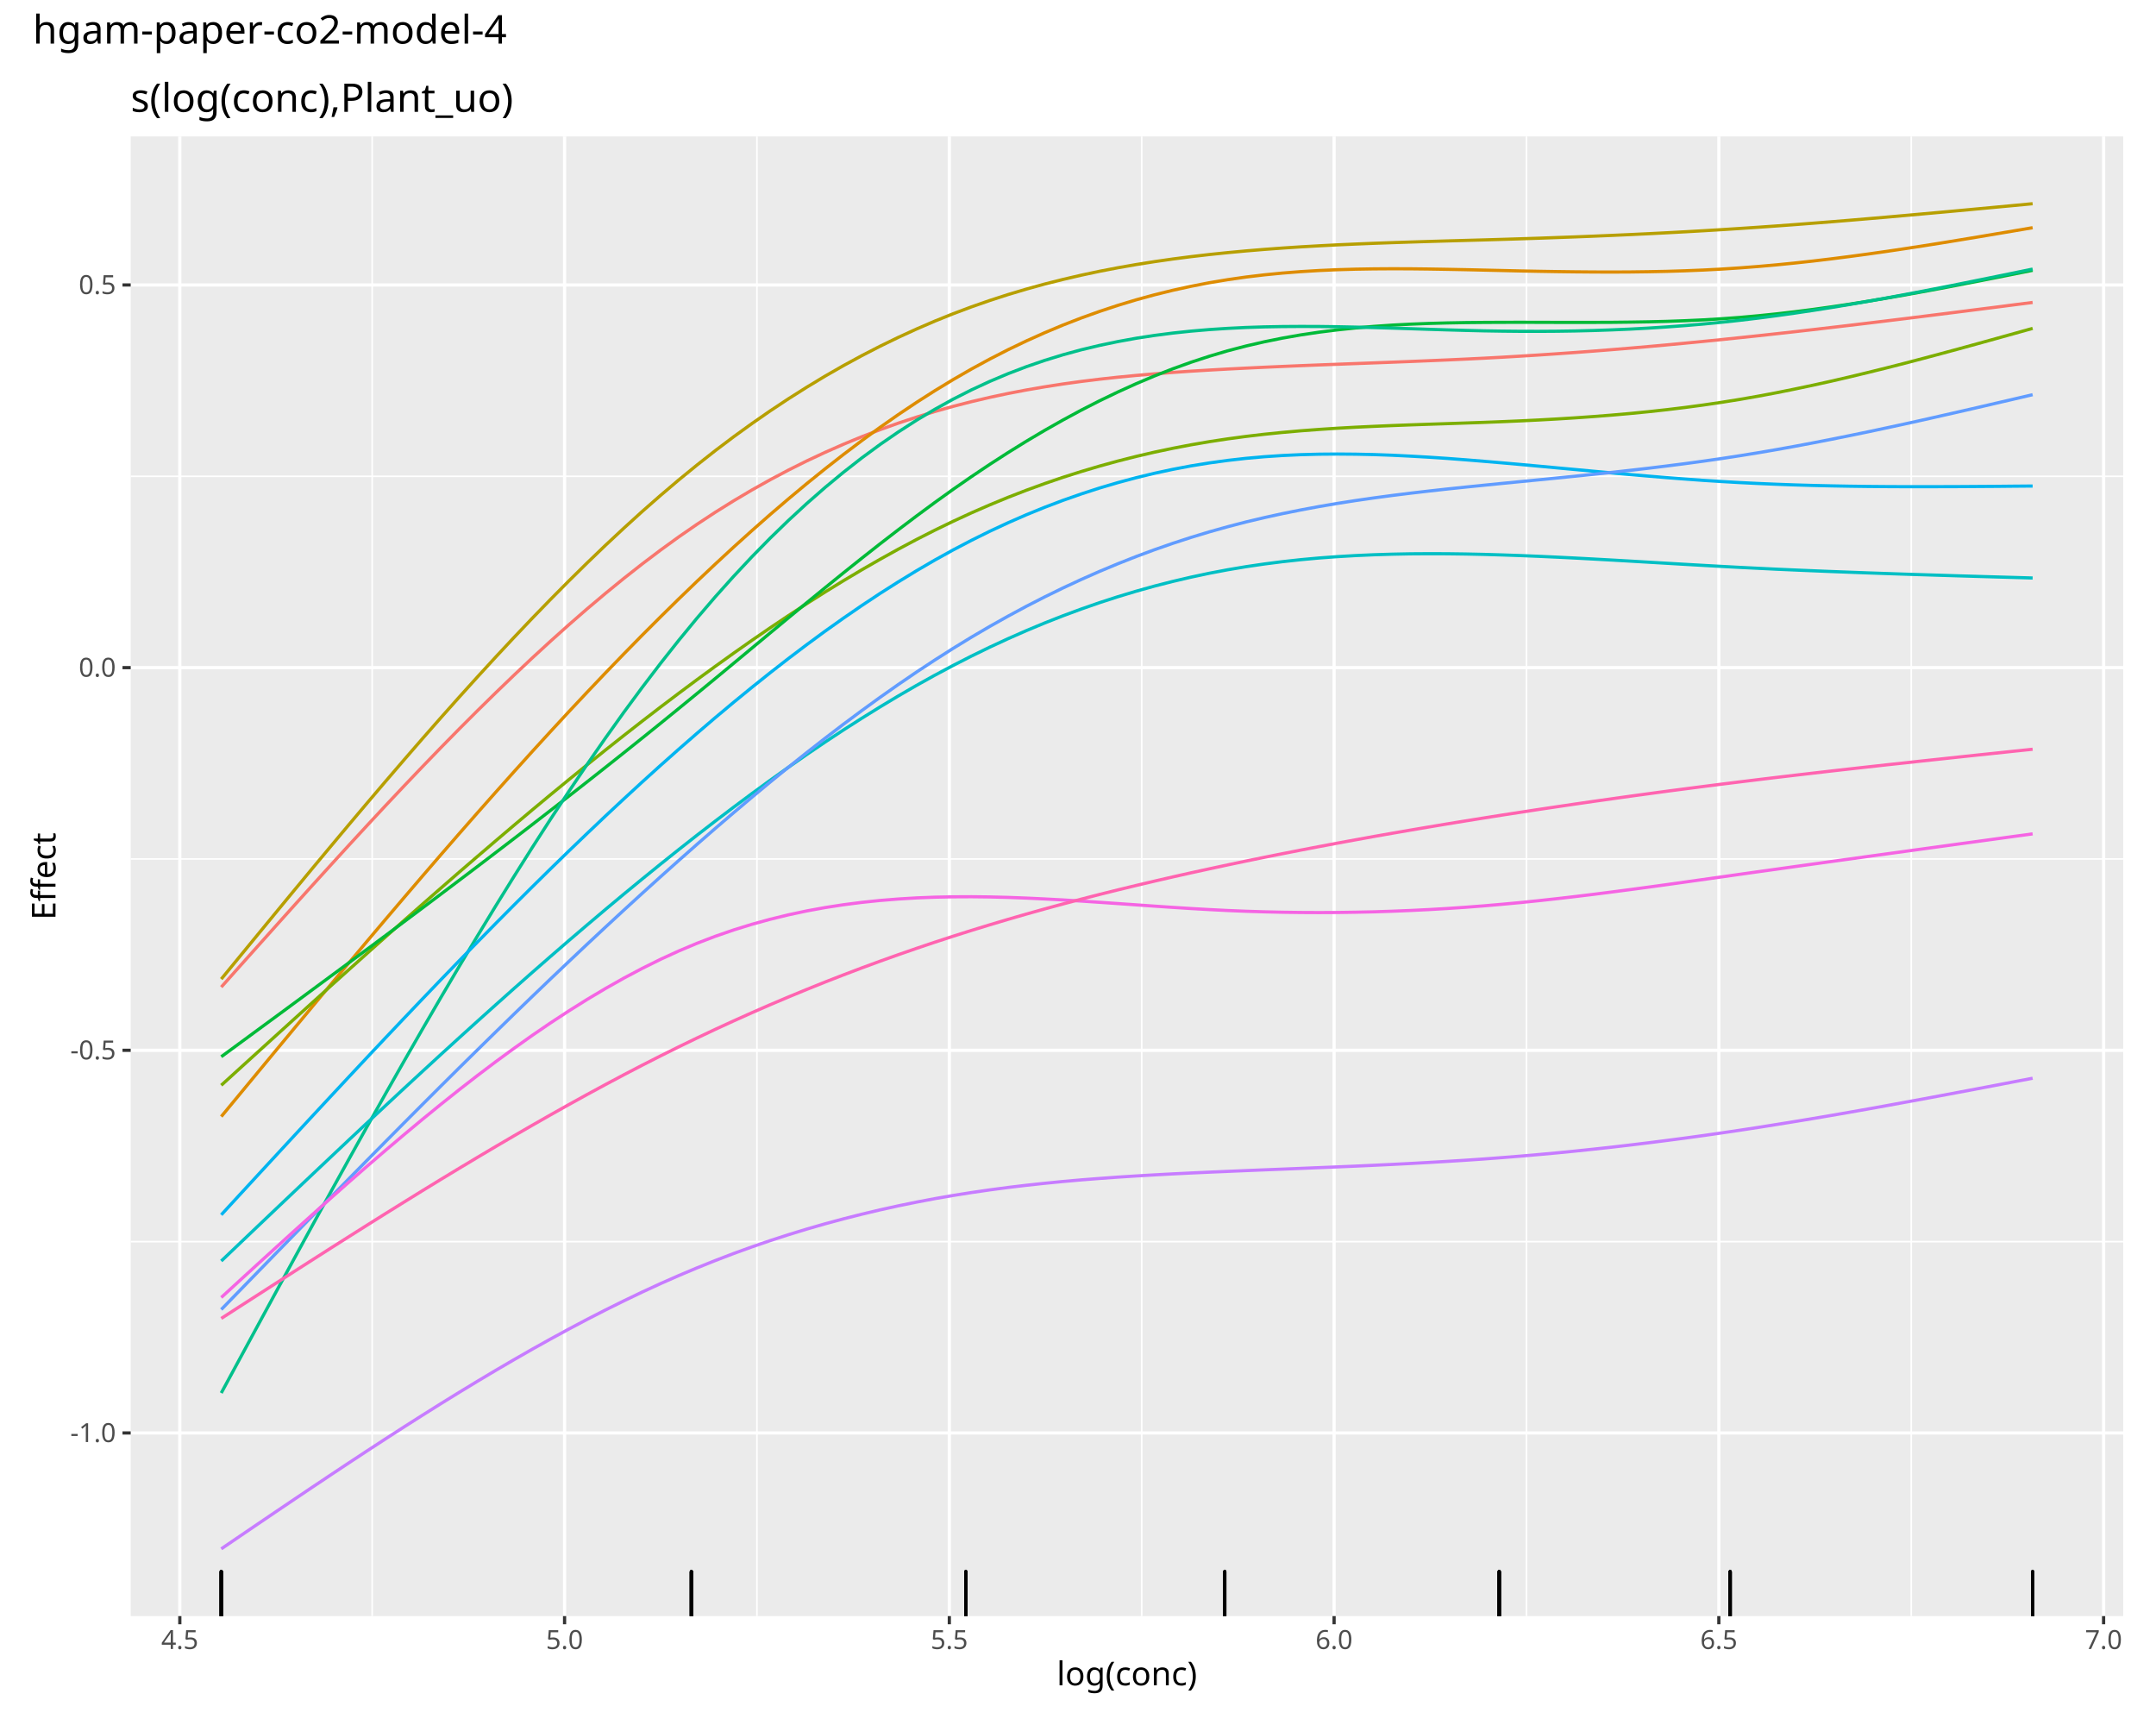
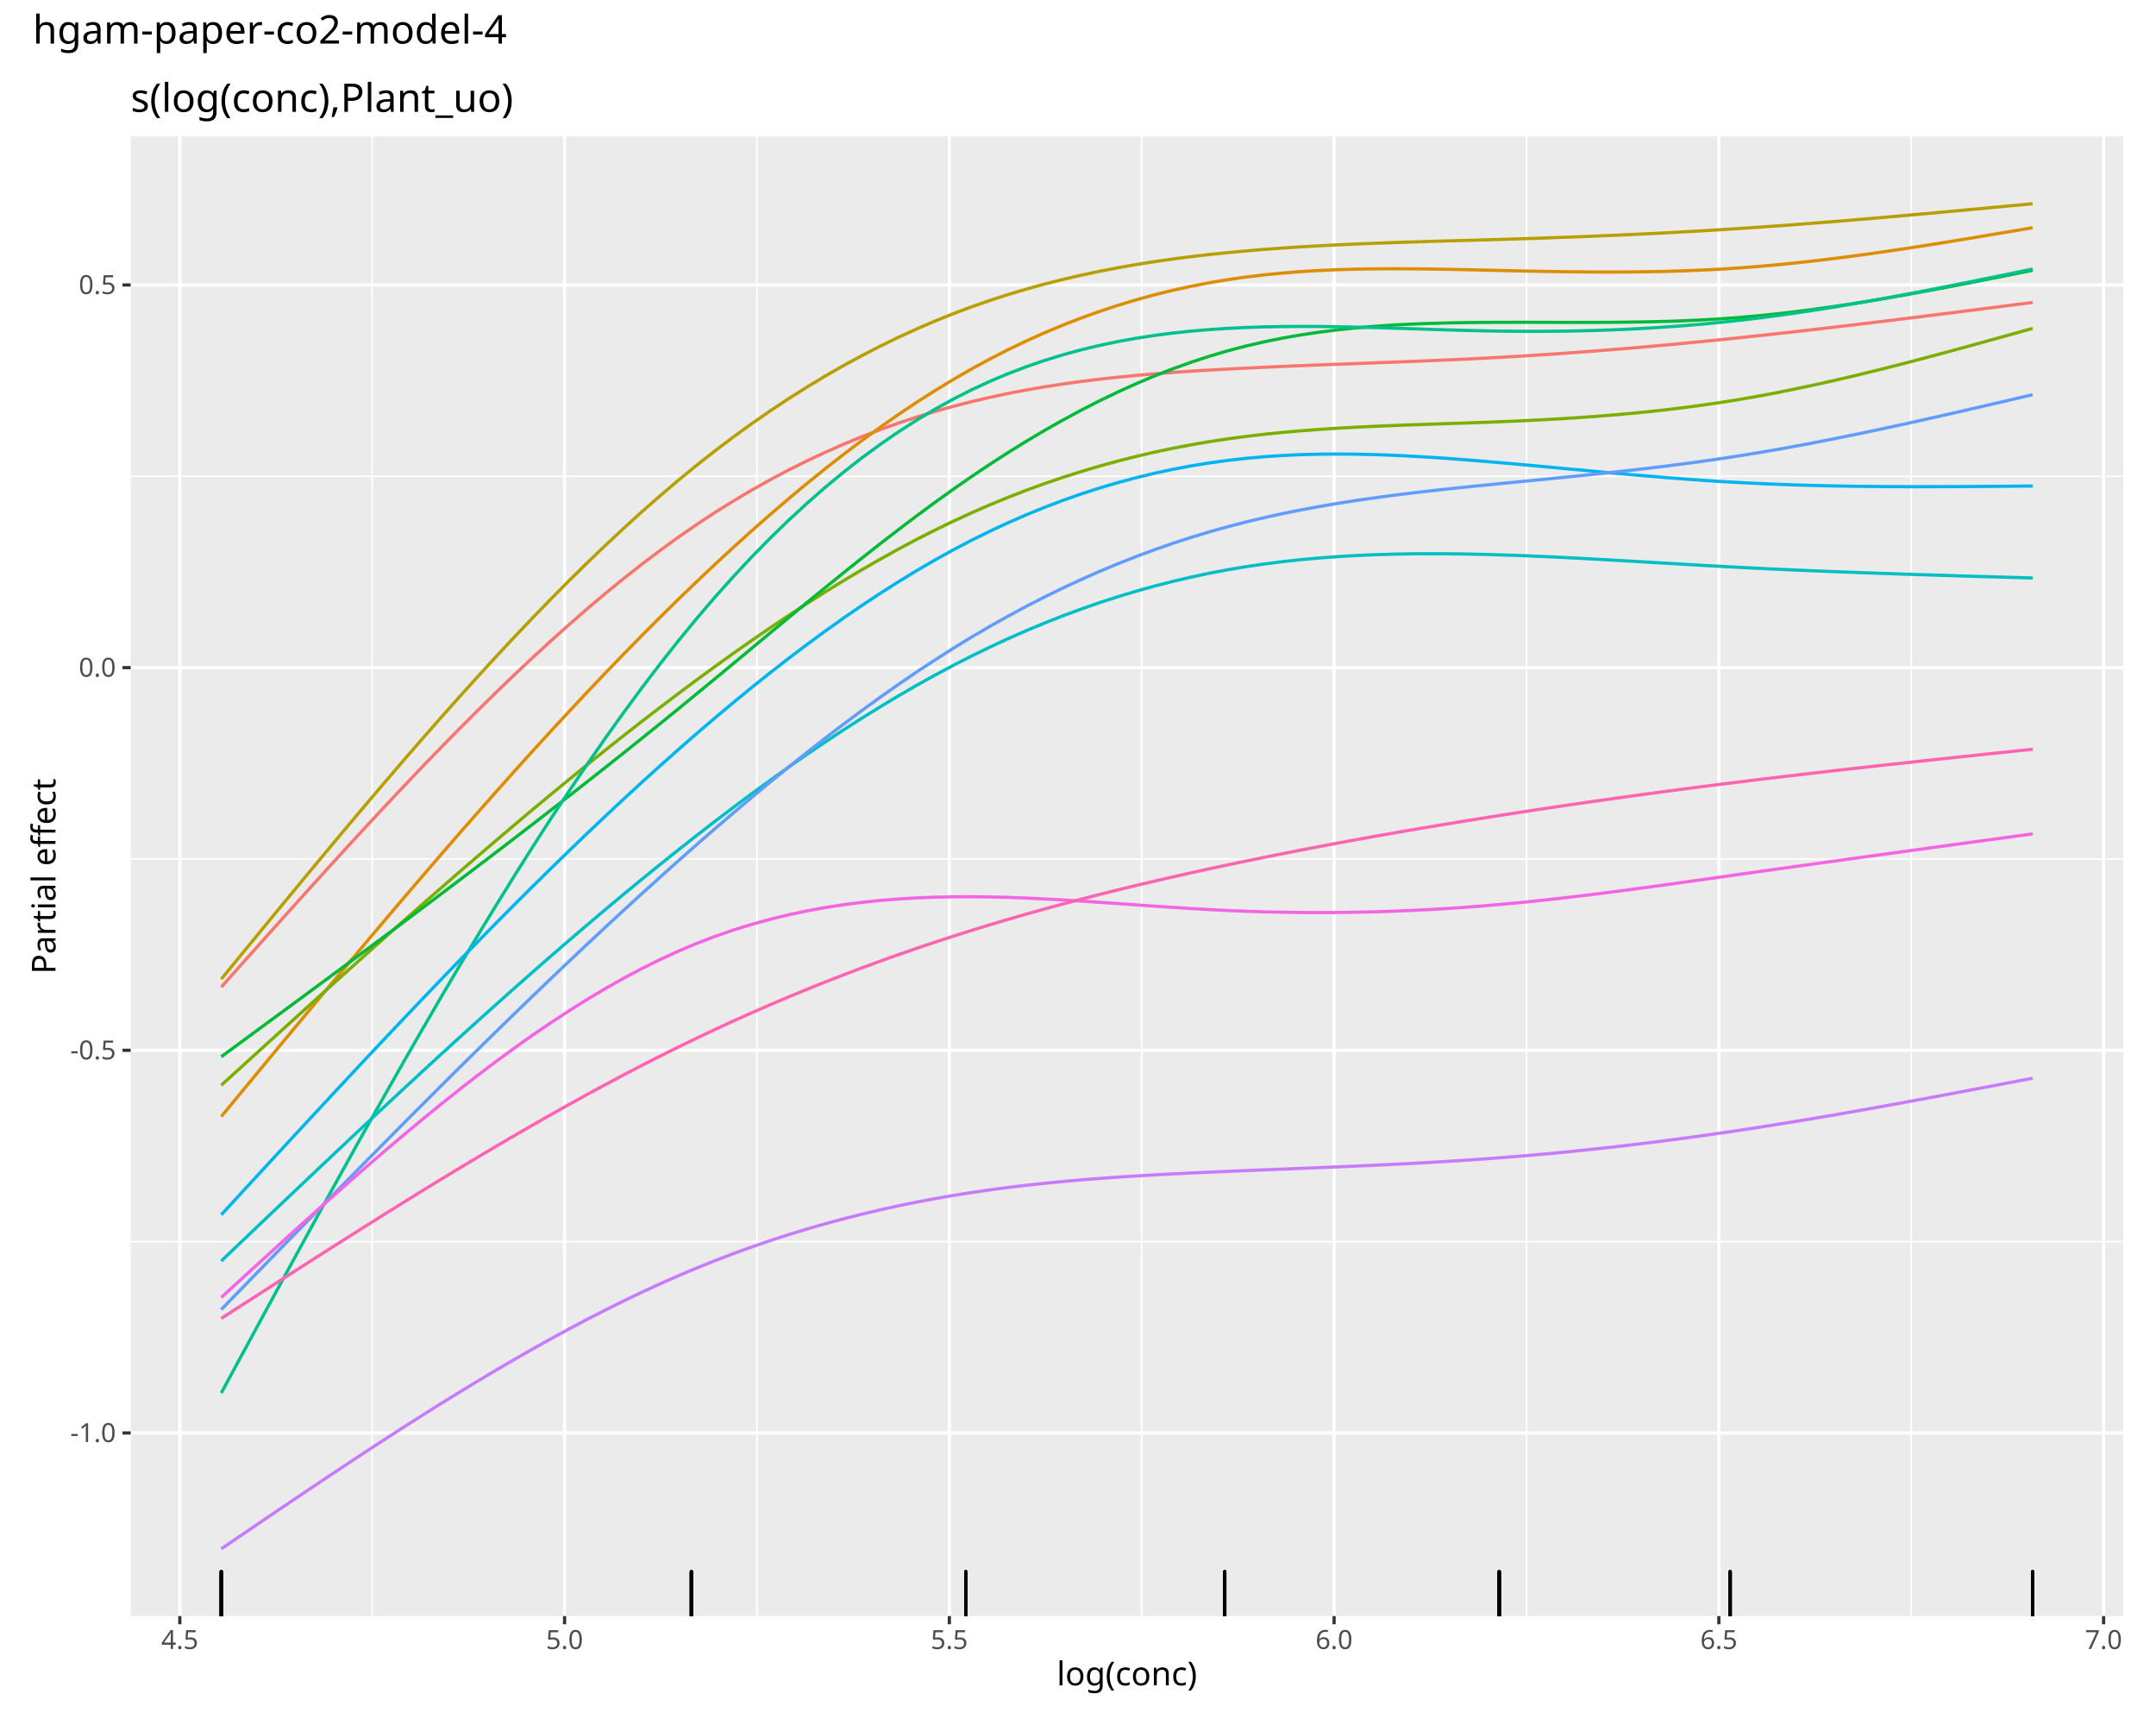
<svg xmlns="http://www.w3.org/2000/svg" class="svglite" data-engine-version="2.0" width="720.00pt" height="576.00pt" viewBox="0 0 720.00 576.00">
  <defs>
    <style type="text/css">
    .svglite line, .svglite polyline, .svglite polygon, .svglite path, .svglite rect, .svglite circle {
      fill: none;
      stroke: #000000;
      stroke-linecap: round;
      stroke-linejoin: round;
      stroke-miterlimit: 10.00;
    }
  </style>
  </defs>
  <rect width="100%" height="100%" style="stroke: none; fill: #FFFFFF;" />
  <defs>
    <clipPath id="cpMC4wMHw3MjAuMDB8MC4wMHw1NzYuMDA=">
      <rect x="0.00" y="0.00" width="720.00" height="576.00" />
    </clipPath>
  </defs>
  <g clip-path="url(#cpMC4wMHw3MjAuMDB8MC4wMHw1NzYuMDA=)">
    <rect x="0.00" y="0.00" width="720.00" height="576.00" style="stroke-width: 1.07; stroke: #FFFFFF; fill: #FFFFFF;" />
  </g>
  <defs>
    <clipPath id="cpNS40OHw3MTQuNTJ8MjIuNzh8NTcwLjUy">
      <rect x="5.48" y="22.78" width="709.04" height="547.74" />
    </clipPath>
  </defs>
  <g clip-path="url(#cpNS40OHw3MTQuNTJ8MjIuNzh8NTcwLjUy)">
    <rect x="5.48" y="22.78" width="709.04" height="547.74" style="stroke-width: 1.07; stroke: #FFFFFF; fill: #FFFFFF;" />
  </g>
  <g clip-path="url(#cpMC4wMHw3MjAuMDB8MC4wMHw1NzYuMDA=)">
</g>
  <defs>
    <clipPath id="cpNDMuNjV8NzA5LjA0fDQ1LjU3fDUzOS42Mw==">
      <rect x="43.65" y="45.57" width="665.39" height="494.07" />
    </clipPath>
  </defs>
  <g clip-path="url(#cpNDMuNjV8NzA5LjA0fDQ1LjU3fDUzOS42Mw==)">
    <rect x="43.65" y="45.57" width="665.39" height="494.07" style="stroke-width: 1.07; stroke: none; fill: #EBEBEB;" />
    <polyline points="43.65,414.60 709.04,414.60 " style="stroke-width: 0.53; stroke: #FFFFFF; stroke-linecap: butt;" />
    <polyline points="43.65,286.82 709.04,286.82 " style="stroke-width: 0.53; stroke: #FFFFFF; stroke-linecap: butt;" />
    <polyline points="43.65,159.04 709.04,159.04 " style="stroke-width: 0.53; stroke: #FFFFFF; stroke-linecap: butt;" />
    <polyline points="124.29,539.63 124.29,45.57 " style="stroke-width: 0.53; stroke: #FFFFFF; stroke-linecap: butt;" />
    <polyline points="252.78,539.63 252.78,45.57 " style="stroke-width: 0.53; stroke: #FFFFFF; stroke-linecap: butt;" />
    <polyline points="381.27,539.63 381.27,45.57 " style="stroke-width: 0.53; stroke: #FFFFFF; stroke-linecap: butt;" />
    <polyline points="509.77,539.63 509.77,45.57 " style="stroke-width: 0.53; stroke: #FFFFFF; stroke-linecap: butt;" />
    <polyline points="638.26,539.63 638.26,45.57 " style="stroke-width: 0.53; stroke: #FFFFFF; stroke-linecap: butt;" />
    <polyline points="43.65,478.49 709.04,478.49 " style="stroke-width: 1.07; stroke: #FFFFFF; stroke-linecap: butt;" />
    <polyline points="43.65,350.71 709.04,350.71 " style="stroke-width: 1.07; stroke: #FFFFFF; stroke-linecap: butt;" />
    <polyline points="43.65,222.93 709.04,222.93 " style="stroke-width: 1.07; stroke: #FFFFFF; stroke-linecap: butt;" />
    <polyline points="43.65,95.15 709.04,95.15 " style="stroke-width: 1.07; stroke: #FFFFFF; stroke-linecap: butt;" />
    <polyline points="60.05,539.63 60.05,45.57 " style="stroke-width: 1.07; stroke: #FFFFFF; stroke-linecap: butt;" />
    <polyline points="188.54,539.63 188.54,45.57 " style="stroke-width: 1.07; stroke: #FFFFFF; stroke-linecap: butt;" />
    <polyline points="317.03,539.63 317.03,45.57 " style="stroke-width: 1.07; stroke: #FFFFFF; stroke-linecap: butt;" />
    <polyline points="445.52,539.63 445.52,45.57 " style="stroke-width: 1.07; stroke: #FFFFFF; stroke-linecap: butt;" />
    <polyline points="574.01,539.63 574.01,45.57 " style="stroke-width: 1.07; stroke: #FFFFFF; stroke-linecap: butt;" />
    <polyline points="702.50,539.63 702.50,45.57 " style="stroke-width: 1.07; stroke: #FFFFFF; stroke-linecap: butt;" />
    <polyline points="73.89,329.60 80.00,322.74 86.11,315.90 92.22,309.07 98.33,302.26 104.44,295.49 110.55,288.76 116.66,282.07 122.77,275.45 128.88,268.88 134.99,262.39 141.10,255.98 147.21,249.66 153.32,243.44 159.44,237.32 165.55,231.32 171.66,225.44 177.77,219.68 183.88,214.07 189.99,208.60 196.10,203.28 202.21,198.13 208.32,193.14 214.43,188.34 220.54,183.72 226.65,179.29 232.76,175.07 238.87,171.05 244.98,167.24 251.09,163.62 257.20,160.20 263.31,156.96 269.42,153.91 275.53,151.05 281.64,148.36 287.75,145.84 293.86,143.49 299.97,141.30 306.08,139.28 312.19,137.41 318.30,135.69 324.41,134.12 330.52,132.69 336.63,131.39 342.74,130.22 348.85,129.17 354.96,128.22 361.07,127.37 367.18,126.62 373.29,125.95 379.40,125.36 385.51,124.83 391.62,124.36 397.73,123.94 403.84,123.57 409.95,123.23 416.06,122.92 422.17,122.63 428.28,122.36 434.39,122.10 440.50,121.86 446.61,121.63 452.72,121.40 458.83,121.17 464.94,120.94 471.05,120.70 477.16,120.45 483.27,120.19 489.38,119.91 495.49,119.61 501.60,119.28 507.71,118.92 513.82,118.54 519.93,118.13 526.04,117.70 532.15,117.24 538.26,116.75 544.37,116.25 550.48,115.72 556.59,115.17 562.70,114.59 568.81,114.00 574.92,113.39 581.03,112.75 587.14,112.11 593.25,111.44 599.36,110.76 605.47,110.06 611.58,109.35 617.69,108.63 623.80,107.90 629.91,107.16 636.03,106.41 642.14,105.65 648.25,104.88 654.36,104.11 660.47,103.33 666.58,102.56 672.69,101.77 678.80,100.99 " style="stroke-width: 1.07; stroke: #F8766D; stroke-linecap: butt;" />
    <polyline points="73.89,372.84 80.00,365.44 86.11,358.05 92.22,350.67 98.33,343.31 104.44,335.96 110.55,328.63 116.66,321.34 122.77,314.07 128.88,306.84 134.99,299.66 141.10,292.52 147.21,285.43 153.32,278.40 159.44,271.42 165.55,264.52 171.66,257.68 177.77,250.91 183.88,244.23 189.99,237.62 196.10,231.11 202.21,224.68 208.32,218.36 214.43,212.13 220.54,206.02 226.65,200.01 232.76,194.12 238.87,188.35 244.98,182.70 251.09,177.19 257.20,171.81 263.31,166.58 269.42,161.49 275.53,156.56 281.64,151.78 287.75,147.17 293.86,142.72 299.97,138.45 306.08,134.36 312.19,130.46 318.30,126.75 324.41,123.23 330.52,119.91 336.63,116.78 342.74,113.85 348.85,111.11 354.96,108.55 361.07,106.18 367.18,103.99 373.29,101.97 379.40,100.12 385.51,98.45 391.62,96.94 397.73,95.60 403.84,94.41 409.95,93.39 416.06,92.51 422.17,91.78 428.28,91.18 434.39,90.70 440.50,90.33 446.61,90.06 452.72,89.88 458.83,89.78 464.94,89.74 471.05,89.76 477.16,89.83 483.27,89.93 489.38,90.05 495.49,90.19 501.60,90.33 507.71,90.47 513.82,90.59 519.93,90.69 526.04,90.77 532.15,90.82 538.26,90.84 544.37,90.81 550.48,90.73 556.59,90.61 562.70,90.42 568.81,90.17 574.92,89.85 581.03,89.45 587.14,88.98 593.25,88.44 599.36,87.83 605.47,87.16 611.58,86.43 617.69,85.65 623.80,84.83 629.91,83.96 636.03,83.05 642.14,82.11 648.25,81.14 654.36,80.14 660.47,79.13 666.58,78.10 672.69,77.07 678.80,76.03 " style="stroke-width: 1.07; stroke: #DE8C00; stroke-linecap: butt;" />
    <polyline points="73.89,326.93 80.00,319.48 86.11,312.04 92.22,304.61 98.33,297.20 104.44,289.82 110.55,282.49 116.66,275.19 122.77,267.95 128.88,260.77 134.99,253.66 141.10,246.62 147.21,239.67 153.32,232.81 159.44,226.04 165.55,219.38 171.66,212.84 177.77,206.41 183.88,200.12 189.99,193.96 196.10,187.94 202.21,182.07 208.32,176.37 214.43,170.82 220.54,165.46 226.65,160.27 232.76,155.28 238.87,150.47 244.98,145.86 251.09,141.44 257.20,137.20 263.31,133.15 269.42,129.29 275.53,125.60 281.64,122.10 287.75,118.78 293.86,115.63 299.97,112.66 306.08,109.86 312.19,107.22 318.30,104.76 324.41,102.47 330.52,100.34 336.63,98.36 342.74,96.54 348.85,94.85 354.96,93.31 361.07,91.89 367.18,90.59 373.29,89.41 379.40,88.34 385.51,87.37 391.62,86.49 397.73,85.70 403.84,84.99 409.95,84.36 416.06,83.79 422.17,83.28 428.28,82.83 434.39,82.43 440.50,82.08 446.61,81.76 452.72,81.49 458.83,81.24 464.94,81.02 471.05,80.82 477.16,80.63 483.27,80.45 489.38,80.28 495.49,80.11 501.60,79.93 507.71,79.74 513.82,79.54 519.93,79.32 526.04,79.10 532.15,78.86 538.26,78.60 544.37,78.33 550.48,78.04 556.59,77.73 562.70,77.40 568.81,77.05 574.92,76.68 581.03,76.29 587.14,75.88 593.25,75.45 599.36,75.00 605.47,74.53 611.58,74.05 617.69,73.55 623.80,73.03 629.91,72.51 636.03,71.97 642.14,71.42 648.25,70.87 654.36,70.31 660.47,69.74 666.58,69.17 672.69,68.60 678.80,68.02 " style="stroke-width: 1.07; stroke: #B79F00; stroke-linecap: butt;" />
    <polyline points="73.89,362.39 80.00,356.83 86.11,351.28 92.22,345.73 98.33,340.19 104.44,334.66 110.55,329.14 116.66,323.65 122.77,318.18 128.88,312.73 134.99,307.31 141.10,301.92 147.21,296.57 153.32,291.25 159.44,285.98 165.55,280.75 171.66,275.56 177.77,270.42 183.88,265.34 189.99,260.32 196.10,255.35 202.21,250.44 208.32,245.60 214.43,240.83 220.54,236.13 226.65,231.51 232.76,226.96 238.87,222.50 244.98,218.12 251.09,213.83 257.20,209.64 263.31,205.55 269.42,201.56 275.53,197.69 281.64,193.93 287.75,190.29 293.86,186.78 299.97,183.39 306.08,180.14 312.19,177.03 318.30,174.07 324.41,171.25 330.52,168.59 336.63,166.07 342.74,163.70 348.85,161.48 354.96,159.39 361.07,157.45 367.18,155.64 373.29,153.96 379.40,152.41 385.51,150.99 391.62,149.70 397.73,148.53 403.84,147.48 409.95,146.55 416.06,145.73 422.17,145.01 428.28,144.39 434.39,143.85 440.50,143.39 446.61,142.99 452.72,142.65 458.83,142.36 464.94,142.10 471.05,141.87 477.16,141.66 483.27,141.46 489.38,141.25 495.49,141.04 501.60,140.80 507.71,140.54 513.82,140.24 519.93,139.90 526.04,139.52 532.15,139.09 538.26,138.61 544.37,138.07 550.48,137.47 556.59,136.80 562.70,136.06 568.81,135.24 574.92,134.34 581.03,133.36 587.14,132.29 593.25,131.14 599.36,129.91 605.47,128.62 611.58,127.27 617.69,125.85 623.80,124.38 629.91,122.87 636.03,121.31 642.14,119.71 648.25,118.08 654.36,116.43 660.47,114.75 666.58,113.06 672.69,111.36 678.80,109.65 " style="stroke-width: 1.07; stroke: #7CAE00; stroke-linecap: butt;" />
    <polyline points="73.89,352.85 80.00,348.37 86.11,343.88 92.22,339.39 98.33,334.90 104.44,330.39 110.55,325.88 116.66,321.37 122.77,316.84 128.88,312.29 134.99,307.74 141.10,303.17 147.21,298.58 153.32,293.97 159.44,289.34 165.55,284.68 171.66,280.01 177.77,275.31 183.88,270.58 189.99,265.82 196.10,261.04 202.21,256.22 208.32,251.37 214.43,246.48 220.54,241.56 226.65,236.59 232.76,231.59 238.87,226.56 244.98,221.50 251.09,216.42 257.20,211.35 263.31,206.29 269.42,201.25 275.53,196.26 281.64,191.31 287.75,186.43 293.86,181.62 299.97,176.91 306.08,172.29 312.19,167.78 318.30,163.40 324.41,159.16 330.52,155.07 336.63,151.13 342.74,147.34 348.85,143.72 354.96,140.26 361.07,136.96 367.18,133.84 373.29,130.90 379.40,128.13 385.51,125.55 391.62,123.16 397.73,120.96 403.84,118.96 409.95,117.15 416.06,115.55 422.17,114.14 428.28,112.90 434.39,111.83 440.50,110.92 446.61,110.15 452.72,109.50 458.83,108.98 464.94,108.56 471.05,108.24 477.16,108.00 483.27,107.83 489.38,107.72 495.49,107.66 501.60,107.63 507.71,107.62 513.82,107.63 519.93,107.65 526.04,107.66 532.15,107.65 538.26,107.63 544.37,107.56 550.48,107.46 556.59,107.31 562.70,107.09 568.81,106.81 574.92,106.44 581.03,105.99 587.14,105.44 593.25,104.81 599.36,104.10 605.47,103.32 611.58,102.47 617.69,101.56 623.80,100.59 629.91,99.57 636.03,98.51 642.14,97.40 648.25,96.27 654.36,95.10 660.47,93.91 666.58,92.70 672.69,91.49 678.80,90.26 " style="stroke-width: 1.07; stroke: #00BA38; stroke-linecap: butt;" />
    <polyline points="73.89,465.14 80.00,453.85 86.11,442.58 92.22,431.33 98.33,420.12 104.44,408.95 110.55,397.84 116.66,386.81 122.77,375.85 128.88,364.99 134.99,354.24 141.10,343.61 147.21,333.11 153.32,322.75 159.44,312.54 165.55,302.50 171.66,292.64 177.77,282.96 183.88,273.49 189.99,264.24 196.10,255.20 202.21,246.41 208.32,237.86 214.43,229.58 220.54,221.57 226.65,213.84 232.76,206.41 238.87,199.28 244.98,192.46 251.09,185.93 257.20,179.70 263.31,173.77 269.42,168.13 275.53,162.78 281.64,157.72 287.75,152.94 293.86,148.45 299.97,144.25 306.08,140.32 312.19,136.67 318.30,133.29 324.41,130.19 330.52,127.36 336.63,124.78 342.74,122.45 348.85,120.35 354.96,118.47 361.07,116.80 367.18,115.34 373.29,114.06 379.40,112.95 385.51,112.01 391.62,111.22 397.73,110.57 403.84,110.05 409.95,109.65 416.06,109.35 422.17,109.15 428.28,109.04 434.39,109.00 440.50,109.02 446.61,109.10 452.72,109.23 458.83,109.38 464.94,109.56 471.05,109.76 477.16,109.96 483.27,110.15 489.38,110.32 495.49,110.47 501.60,110.57 507.71,110.63 513.82,110.64 519.93,110.60 526.04,110.51 532.15,110.36 538.26,110.15 544.37,109.89 550.48,109.56 556.59,109.17 562.70,108.72 568.81,108.20 574.92,107.61 581.03,106.95 587.14,106.22 593.25,105.42 599.36,104.56 605.47,103.65 611.58,102.68 617.69,101.67 623.80,100.61 629.91,99.51 636.03,98.38 642.14,97.22 648.25,96.03 654.36,94.82 660.47,93.59 666.58,92.35 672.69,91.10 678.80,89.85 " style="stroke-width: 1.07; stroke: #00C08B; stroke-linecap: butt;" />
    <polyline points="73.89,421.07 80.00,415.25 86.11,409.43 92.22,403.62 98.33,397.82 104.44,392.03 110.55,386.26 116.66,380.50 122.77,374.77 128.88,369.06 134.99,363.38 141.10,357.74 147.21,352.12 153.32,346.55 159.44,341.01 165.55,335.52 171.66,330.07 177.77,324.68 183.88,319.34 189.99,314.05 196.10,308.83 202.21,303.66 208.32,298.56 214.43,293.54 220.54,288.58 226.65,283.70 232.76,278.89 238.87,274.17 244.98,269.54 251.09,264.99 257.20,260.54 263.31,256.19 269.42,251.94 275.53,247.80 281.64,243.77 287.75,239.86 293.86,236.07 299.97,232.40 306.08,228.86 312.19,225.46 318.30,222.20 324.41,219.08 330.52,216.10 336.63,213.27 342.74,210.58 348.85,208.03 354.96,205.63 361.07,203.37 367.18,201.24 373.29,199.26 379.40,197.42 385.51,195.71 391.62,194.15 397.73,192.72 403.84,191.42 409.95,190.26 416.06,189.23 422.17,188.33 428.28,187.55 434.39,186.88 440.50,186.32 446.61,185.87 452.72,185.51 458.83,185.24 464.94,185.05 471.05,184.93 477.16,184.89 483.27,184.91 489.38,184.99 495.49,185.12 501.60,185.30 507.71,185.51 513.82,185.76 519.93,186.04 526.04,186.34 532.15,186.67 538.26,187.01 544.37,187.36 550.48,187.72 556.59,188.08 562.70,188.44 568.81,188.79 574.92,189.13 581.03,189.46 587.14,189.76 593.25,190.06 599.36,190.33 605.47,190.59 611.58,190.84 617.69,191.07 623.80,191.30 629.91,191.51 636.03,191.72 642.14,191.91 648.25,192.10 654.36,192.29 660.47,192.47 666.58,192.65 672.69,192.82 678.80,193.00 " style="stroke-width: 1.07; stroke: #00BFC4; stroke-linecap: butt;" />
    <polyline points="73.89,405.64 80.00,399.00 86.11,392.37 92.22,385.75 98.33,379.14 104.44,372.54 110.55,365.97 116.66,359.42 122.77,352.89 128.88,346.40 134.99,339.95 141.10,333.53 147.21,327.16 153.32,320.84 159.44,314.57 165.55,308.35 171.66,302.20 177.77,296.11 183.88,290.09 189.99,284.14 196.10,278.27 202.21,272.47 208.32,266.77 214.43,261.15 220.54,255.62 226.65,250.19 232.76,244.86 238.87,239.63 244.98,234.52 251.09,229.52 257.20,224.64 263.31,219.88 269.42,215.26 275.53,210.77 281.64,206.43 287.75,202.23 293.86,198.18 299.97,194.30 306.08,190.57 312.19,187.01 318.30,183.63 324.41,180.43 330.52,177.40 336.63,174.56 342.74,171.89 348.85,169.40 354.96,167.08 361.07,164.94 367.18,162.96 373.29,161.16 379.40,159.52 385.51,158.04 391.62,156.73 397.73,155.57 403.84,154.58 409.95,153.74 416.06,153.05 422.17,152.51 428.28,152.10 434.39,151.82 440.50,151.66 446.61,151.61 452.72,151.66 458.83,151.79 464.94,152.01 471.05,152.31 477.16,152.66 483.27,153.07 489.38,153.53 495.49,154.03 501.60,154.55 507.71,155.09 513.82,155.65 519.93,156.22 526.04,156.78 532.15,157.35 538.26,157.91 544.37,158.46 550.48,158.98 556.59,159.49 562.70,159.96 568.81,160.40 574.92,160.79 581.03,161.14 587.14,161.44 593.25,161.70 599.36,161.92 605.47,162.10 611.58,162.24 617.69,162.35 623.80,162.43 629.91,162.48 636.03,162.51 642.14,162.51 648.25,162.50 654.36,162.48 660.47,162.44 666.58,162.40 672.69,162.34 678.80,162.29 " style="stroke-width: 1.07; stroke: #00B4F0; stroke-linecap: butt;" />
    <polyline points="73.89,437.27 80.00,430.99 86.11,424.71 92.22,418.43 98.33,412.17 104.44,405.91 110.55,399.67 116.66,393.45 122.77,387.24 128.88,381.06 134.99,374.90 141.10,368.77 147.21,362.67 153.32,356.60 159.44,350.57 165.55,344.58 171.66,338.62 177.77,332.71 183.88,326.85 189.99,321.04 196.10,315.27 202.21,309.57 208.32,303.92 214.43,298.33 220.54,292.80 226.65,287.34 232.76,281.94 238.87,276.62 244.98,271.38 251.09,266.22 257.20,261.15 263.31,256.17 269.42,251.29 275.53,246.52 281.64,241.85 287.75,237.31 293.86,232.88 299.97,228.58 306.08,224.41 312.19,220.39 318.30,216.50 324.41,212.76 330.52,209.18 336.63,205.75 342.74,202.46 348.85,199.33 354.96,196.34 361.07,193.50 367.18,190.80 373.29,188.25 379.40,185.84 385.51,183.57 391.62,181.44 397.73,179.45 403.84,177.60 409.95,175.89 416.06,174.30 422.17,172.85 428.28,171.51 434.39,170.28 440.50,169.14 446.61,168.10 452.72,167.14 458.83,166.26 464.94,165.44 471.05,164.68 477.16,163.97 483.27,163.29 489.38,162.65 495.49,162.03 501.60,161.42 507.71,160.82 513.82,160.22 519.93,159.62 526.04,159.00 532.15,158.38 538.26,157.73 544.37,157.05 550.48,156.35 556.59,155.60 562.70,154.82 568.81,153.99 574.92,153.11 581.03,152.17 587.14,151.18 593.25,150.13 599.36,149.03 605.47,147.88 611.58,146.69 617.69,145.46 623.80,144.20 629.91,142.90 636.03,141.58 642.14,140.23 648.25,138.85 654.36,137.46 660.47,136.06 666.58,134.64 672.69,133.22 678.80,131.79 " style="stroke-width: 1.07; stroke: #619CFF; stroke-linecap: butt;" />
    <polyline points="73.89,517.18 80.00,513.02 86.11,508.87 92.22,504.73 98.33,500.61 104.44,496.50 110.55,492.42 116.66,488.37 122.77,484.35 128.88,480.37 134.99,476.43 141.10,472.55 147.21,468.71 153.32,464.94 159.44,461.22 165.55,457.58 171.66,454.01 177.77,450.51 183.88,447.10 189.99,443.78 196.10,440.54 202.21,437.41 208.32,434.38 214.43,431.45 220.54,428.63 226.65,425.94 232.76,423.36 238.87,420.91 244.98,418.57 251.09,416.36 257.20,414.26 263.31,412.28 269.42,410.41 275.53,408.65 281.64,407.00 287.75,405.45 293.86,404.00 299.97,402.65 306.08,401.40 312.19,400.24 318.30,399.18 324.41,398.21 330.52,397.32 336.63,396.51 342.74,395.78 348.85,395.12 354.96,394.52 361.07,393.98 367.18,393.50 373.29,393.06 379.40,392.67 385.51,392.31 391.62,391.98 397.73,391.68 403.84,391.40 409.95,391.14 416.06,390.88 422.17,390.63 428.28,390.39 434.39,390.14 440.50,389.89 446.61,389.64 452.72,389.38 458.83,389.10 464.94,388.81 471.05,388.50 477.16,388.16 483.27,387.80 489.38,387.42 495.49,387.00 501.60,386.54 507.71,386.05 513.82,385.52 519.93,384.96 526.04,384.36 532.15,383.72 538.26,383.05 544.37,382.34 550.48,381.60 556.59,380.82 562.70,380.02 568.81,379.18 574.92,378.30 581.03,377.40 587.14,376.46 593.25,375.49 599.36,374.50 605.47,373.49 611.58,372.45 617.69,371.39 623.80,370.31 629.91,369.21 636.03,368.09 642.14,366.97 648.25,365.83 654.36,364.68 660.47,363.53 666.58,362.37 672.69,361.20 678.80,360.04 " style="stroke-width: 1.07; stroke: #C77CFF; stroke-linecap: butt;" />
    <polyline points="73.89,433.25 80.00,427.65 86.11,422.06 92.22,416.50 98.33,410.96 104.44,405.46 110.55,400.00 116.66,394.60 122.77,389.26 128.88,384.00 134.99,378.83 141.10,373.74 147.21,368.76 153.32,363.89 159.44,359.14 165.55,354.52 171.66,350.05 177.77,345.71 183.88,341.54 189.99,337.54 196.10,333.71 202.21,330.07 208.32,326.62 214.43,323.38 220.54,320.35 226.65,317.55 232.76,314.98 238.87,312.64 244.98,310.53 251.09,308.64 257.20,306.96 263.31,305.47 269.42,304.17 275.53,303.05 281.64,302.11 287.75,301.32 293.86,300.68 299.97,300.19 306.08,299.82 312.19,299.58 318.30,299.46 324.41,299.43 330.52,299.50 336.63,299.65 342.74,299.88 348.85,300.17 354.96,300.50 361.07,300.88 367.18,301.29 373.29,301.71 379.40,302.14 385.51,302.57 391.62,302.98 397.73,303.37 403.84,303.72 409.95,304.03 416.06,304.28 422.17,304.47 428.28,304.61 434.39,304.69 440.50,304.72 446.61,304.69 452.72,304.60 458.83,304.47 464.94,304.27 471.05,304.02 477.16,303.72 483.27,303.36 489.38,302.95 495.49,302.48 501.60,301.95 507.71,301.38 513.82,300.75 519.93,300.08 526.04,299.37 532.15,298.63 538.26,297.85 544.37,297.05 550.48,296.23 556.59,295.39 562.70,294.53 568.81,293.67 574.92,292.81 581.03,291.94 587.14,291.08 593.25,290.23 599.36,289.37 605.47,288.52 611.58,287.67 617.69,286.83 623.80,285.98 629.91,285.14 636.03,284.30 642.14,283.46 648.25,282.62 654.36,281.78 660.47,280.95 666.58,280.11 672.69,279.27 678.80,278.44 " style="stroke-width: 1.07; stroke: #F564E3; stroke-linecap: butt;" />
    <polyline points="73.89,440.24 80.00,436.30 86.11,432.37 92.22,428.44 98.33,424.52 104.44,420.61 110.55,416.71 116.66,412.84 122.77,408.98 128.88,405.15 134.99,401.35 141.10,397.57 147.21,393.83 153.32,390.13 159.44,386.46 165.55,382.84 171.66,379.26 177.77,375.73 183.88,372.25 189.99,368.82 196.10,365.45 202.21,362.14 208.32,358.89 214.43,355.71 220.54,352.60 226.65,349.56 232.76,346.60 238.87,343.71 244.98,340.90 251.09,338.16 257.20,335.49 263.31,332.90 269.42,330.38 275.53,327.92 281.64,325.54 287.75,323.22 293.86,320.97 299.97,318.79 306.08,316.67 312.19,314.61 318.30,312.62 324.41,310.68 330.52,308.81 336.63,306.99 342.74,305.22 348.85,303.51 354.96,301.85 361.07,300.24 367.18,298.67 373.29,297.15 379.40,295.67 385.51,294.23 391.62,292.82 397.73,291.45 403.84,290.12 409.95,288.81 416.06,287.53 422.17,286.28 428.28,285.06 434.39,283.86 440.50,282.69 446.61,281.54 452.72,280.42 458.83,279.31 464.94,278.23 471.05,277.18 477.16,276.14 483.27,275.12 489.38,274.12 495.49,273.14 501.60,272.17 507.71,271.23 513.82,270.29 519.93,269.38 526.04,268.48 532.15,267.59 538.26,266.73 544.37,265.87 550.48,265.04 556.59,264.21 562.70,263.41 568.81,262.62 574.92,261.84 581.03,261.08 587.14,260.33 593.25,259.59 599.36,258.87 605.47,258.16 611.58,257.45 617.69,256.76 623.80,256.08 629.91,255.40 636.03,254.74 642.14,254.07 648.25,253.42 654.36,252.76 660.47,252.11 666.58,251.47 672.69,250.82 678.80,250.18 " style="stroke-width: 1.07; stroke: #FF64B0; stroke-linecap: butt;" />
    <line x1="73.89" y1="539.63" x2="73.89" y2="524.81" style="stroke-width: 1.07; stroke: #000000; stroke-opacity: 0.50;" />
    <line x1="230.89" y1="539.63" x2="230.89" y2="524.81" style="stroke-width: 1.07; stroke: #000000; stroke-opacity: 0.50;" />
    <line x1="322.54" y1="539.63" x2="322.54" y2="524.81" style="stroke-width: 1.07; stroke: #000000; stroke-opacity: 0.50;" />
    <line x1="409.01" y1="539.63" x2="409.01" y2="524.81" style="stroke-width: 1.07; stroke: #000000; stroke-opacity: 0.50;" />
    <line x1="500.67" y1="539.63" x2="500.67" y2="524.81" style="stroke-width: 1.07; stroke: #000000; stroke-opacity: 0.50;" />
    <line x1="577.79" y1="539.63" x2="577.79" y2="524.81" style="stroke-width: 1.07; stroke: #000000; stroke-opacity: 0.50;" />
    <line x1="678.80" y1="539.63" x2="678.80" y2="524.81" style="stroke-width: 1.07; stroke: #000000; stroke-opacity: 0.50;" />
    <line x1="73.89" y1="539.63" x2="73.89" y2="524.81" style="stroke-width: 1.07; stroke: #000000; stroke-opacity: 0.50;" />
    <line x1="230.89" y1="539.63" x2="230.89" y2="524.81" style="stroke-width: 1.07; stroke: #000000; stroke-opacity: 0.50;" />
    <line x1="322.54" y1="539.63" x2="322.54" y2="524.81" style="stroke-width: 1.07; stroke: #000000; stroke-opacity: 0.50;" />
    <line x1="409.01" y1="539.63" x2="409.01" y2="524.81" style="stroke-width: 1.07; stroke: #000000; stroke-opacity: 0.50;" />
    <line x1="500.67" y1="539.63" x2="500.67" y2="524.81" style="stroke-width: 1.07; stroke: #000000; stroke-opacity: 0.50;" />
    <line x1="577.79" y1="539.63" x2="577.79" y2="524.81" style="stroke-width: 1.07; stroke: #000000; stroke-opacity: 0.50;" />
    <line x1="678.80" y1="539.63" x2="678.80" y2="524.81" style="stroke-width: 1.07; stroke: #000000; stroke-opacity: 0.50;" />
    <line x1="73.89" y1="539.63" x2="73.89" y2="524.81" style="stroke-width: 1.07; stroke: #000000; stroke-opacity: 0.50;" />
    <line x1="230.89" y1="539.63" x2="230.89" y2="524.81" style="stroke-width: 1.07; stroke: #000000; stroke-opacity: 0.50;" />
    <line x1="322.54" y1="539.63" x2="322.54" y2="524.81" style="stroke-width: 1.07; stroke: #000000; stroke-opacity: 0.50;" />
    <line x1="409.01" y1="539.63" x2="409.01" y2="524.81" style="stroke-width: 1.07; stroke: #000000; stroke-opacity: 0.50;" />
    <line x1="500.67" y1="539.63" x2="500.67" y2="524.81" style="stroke-width: 1.07; stroke: #000000; stroke-opacity: 0.50;" />
    <line x1="577.79" y1="539.63" x2="577.79" y2="524.81" style="stroke-width: 1.07; stroke: #000000; stroke-opacity: 0.50;" />
    <line x1="678.80" y1="539.63" x2="678.80" y2="524.81" style="stroke-width: 1.07; stroke: #000000; stroke-opacity: 0.50;" />
    <line x1="73.89" y1="539.63" x2="73.89" y2="524.81" style="stroke-width: 1.07; stroke: #000000; stroke-opacity: 0.50;" />
    <line x1="230.89" y1="539.63" x2="230.89" y2="524.81" style="stroke-width: 1.07; stroke: #000000; stroke-opacity: 0.50;" />
    <line x1="322.54" y1="539.63" x2="322.54" y2="524.81" style="stroke-width: 1.07; stroke: #000000; stroke-opacity: 0.50;" />
    <line x1="409.01" y1="539.63" x2="409.01" y2="524.81" style="stroke-width: 1.07; stroke: #000000; stroke-opacity: 0.50;" />
    <line x1="500.67" y1="539.63" x2="500.67" y2="524.81" style="stroke-width: 1.07; stroke: #000000; stroke-opacity: 0.50;" />
    <line x1="577.79" y1="539.63" x2="577.79" y2="524.81" style="stroke-width: 1.07; stroke: #000000; stroke-opacity: 0.50;" />
    <line x1="678.80" y1="539.63" x2="678.80" y2="524.81" style="stroke-width: 1.07; stroke: #000000; stroke-opacity: 0.50;" />
    <line x1="73.89" y1="539.63" x2="73.89" y2="524.81" style="stroke-width: 1.07; stroke: #000000; stroke-opacity: 0.50;" />
    <line x1="230.89" y1="539.63" x2="230.89" y2="524.81" style="stroke-width: 1.07; stroke: #000000; stroke-opacity: 0.50;" />
    <line x1="322.54" y1="539.63" x2="322.54" y2="524.81" style="stroke-width: 1.07; stroke: #000000; stroke-opacity: 0.50;" />
    <line x1="409.01" y1="539.63" x2="409.01" y2="524.81" style="stroke-width: 1.07; stroke: #000000; stroke-opacity: 0.50;" />
    <line x1="500.67" y1="539.63" x2="500.67" y2="524.81" style="stroke-width: 1.07; stroke: #000000; stroke-opacity: 0.50;" />
    <line x1="577.79" y1="539.63" x2="577.79" y2="524.81" style="stroke-width: 1.07; stroke: #000000; stroke-opacity: 0.50;" />
    <line x1="678.80" y1="539.63" x2="678.80" y2="524.81" style="stroke-width: 1.07; stroke: #000000; stroke-opacity: 0.50;" />
    <line x1="73.89" y1="539.63" x2="73.89" y2="524.81" style="stroke-width: 1.07; stroke: #000000; stroke-opacity: 0.50;" />
    <line x1="230.89" y1="539.63" x2="230.89" y2="524.81" style="stroke-width: 1.07; stroke: #000000; stroke-opacity: 0.50;" />
    <line x1="322.54" y1="539.63" x2="322.54" y2="524.81" style="stroke-width: 1.07; stroke: #000000; stroke-opacity: 0.50;" />
    <line x1="409.01" y1="539.63" x2="409.01" y2="524.81" style="stroke-width: 1.07; stroke: #000000; stroke-opacity: 0.50;" />
    <line x1="500.67" y1="539.63" x2="500.67" y2="524.81" style="stroke-width: 1.07; stroke: #000000; stroke-opacity: 0.50;" />
    <line x1="577.79" y1="539.63" x2="577.79" y2="524.81" style="stroke-width: 1.07; stroke: #000000; stroke-opacity: 0.50;" />
    <line x1="678.80" y1="539.63" x2="678.80" y2="524.81" style="stroke-width: 1.07; stroke: #000000; stroke-opacity: 0.50;" />
    <line x1="73.89" y1="539.63" x2="73.89" y2="524.81" style="stroke-width: 1.07; stroke: #000000; stroke-opacity: 0.50;" />
    <line x1="230.89" y1="539.63" x2="230.89" y2="524.81" style="stroke-width: 1.07; stroke: #000000; stroke-opacity: 0.50;" />
    <line x1="322.54" y1="539.63" x2="322.54" y2="524.81" style="stroke-width: 1.07; stroke: #000000; stroke-opacity: 0.50;" />
    <line x1="409.01" y1="539.63" x2="409.01" y2="524.81" style="stroke-width: 1.07; stroke: #000000; stroke-opacity: 0.50;" />
    <line x1="500.67" y1="539.63" x2="500.67" y2="524.81" style="stroke-width: 1.07; stroke: #000000; stroke-opacity: 0.50;" />
    <line x1="577.79" y1="539.63" x2="577.79" y2="524.81" style="stroke-width: 1.07; stroke: #000000; stroke-opacity: 0.50;" />
    <line x1="678.80" y1="539.63" x2="678.80" y2="524.81" style="stroke-width: 1.07; stroke: #000000; stroke-opacity: 0.50;" />
    <line x1="73.89" y1="539.63" x2="73.89" y2="524.81" style="stroke-width: 1.07; stroke: #000000; stroke-opacity: 0.50;" />
    <line x1="230.89" y1="539.63" x2="230.89" y2="524.81" style="stroke-width: 1.07; stroke: #000000; stroke-opacity: 0.50;" />
    <line x1="322.54" y1="539.63" x2="322.54" y2="524.81" style="stroke-width: 1.07; stroke: #000000; stroke-opacity: 0.50;" />
    <line x1="409.01" y1="539.63" x2="409.01" y2="524.81" style="stroke-width: 1.07; stroke: #000000; stroke-opacity: 0.50;" />
    <line x1="500.67" y1="539.63" x2="500.67" y2="524.81" style="stroke-width: 1.07; stroke: #000000; stroke-opacity: 0.50;" />
    <line x1="577.79" y1="539.63" x2="577.79" y2="524.81" style="stroke-width: 1.07; stroke: #000000; stroke-opacity: 0.50;" />
    <line x1="678.80" y1="539.63" x2="678.80" y2="524.81" style="stroke-width: 1.07; stroke: #000000; stroke-opacity: 0.50;" />
    <line x1="73.89" y1="539.63" x2="73.89" y2="524.81" style="stroke-width: 1.07; stroke: #000000; stroke-opacity: 0.50;" />
    <line x1="230.89" y1="539.63" x2="230.89" y2="524.81" style="stroke-width: 1.07; stroke: #000000; stroke-opacity: 0.50;" />
    <line x1="322.54" y1="539.63" x2="322.54" y2="524.81" style="stroke-width: 1.07; stroke: #000000; stroke-opacity: 0.50;" />
    <line x1="409.01" y1="539.63" x2="409.01" y2="524.81" style="stroke-width: 1.07; stroke: #000000; stroke-opacity: 0.50;" />
    <line x1="500.67" y1="539.63" x2="500.67" y2="524.81" style="stroke-width: 1.07; stroke: #000000; stroke-opacity: 0.50;" />
    <line x1="577.79" y1="539.63" x2="577.79" y2="524.81" style="stroke-width: 1.07; stroke: #000000; stroke-opacity: 0.50;" />
    <line x1="678.80" y1="539.63" x2="678.80" y2="524.81" style="stroke-width: 1.07; stroke: #000000; stroke-opacity: 0.50;" />
    <line x1="73.89" y1="539.63" x2="73.89" y2="524.81" style="stroke-width: 1.07; stroke: #000000; stroke-opacity: 0.50;" />
    <line x1="230.89" y1="539.63" x2="230.89" y2="524.81" style="stroke-width: 1.07; stroke: #000000; stroke-opacity: 0.50;" />
    <line x1="322.54" y1="539.63" x2="322.54" y2="524.81" style="stroke-width: 1.07; stroke: #000000; stroke-opacity: 0.50;" />
    <line x1="409.01" y1="539.63" x2="409.01" y2="524.81" style="stroke-width: 1.07; stroke: #000000; stroke-opacity: 0.50;" />
    <line x1="500.67" y1="539.63" x2="500.67" y2="524.81" style="stroke-width: 1.07; stroke: #000000; stroke-opacity: 0.50;" />
    <line x1="577.79" y1="539.63" x2="577.79" y2="524.81" style="stroke-width: 1.07; stroke: #000000; stroke-opacity: 0.50;" />
    <line x1="678.80" y1="539.63" x2="678.80" y2="524.81" style="stroke-width: 1.07; stroke: #000000; stroke-opacity: 0.50;" />
    <line x1="73.89" y1="539.63" x2="73.89" y2="524.81" style="stroke-width: 1.07; stroke: #000000; stroke-opacity: 0.50;" />
    <line x1="230.89" y1="539.63" x2="230.89" y2="524.81" style="stroke-width: 1.07; stroke: #000000; stroke-opacity: 0.50;" />
    <line x1="322.54" y1="539.63" x2="322.54" y2="524.81" style="stroke-width: 1.07; stroke: #000000; stroke-opacity: 0.50;" />
    <line x1="409.01" y1="539.63" x2="409.01" y2="524.81" style="stroke-width: 1.07; stroke: #000000; stroke-opacity: 0.50;" />
    <line x1="500.67" y1="539.63" x2="500.67" y2="524.81" style="stroke-width: 1.07; stroke: #000000; stroke-opacity: 0.50;" />
    <line x1="577.79" y1="539.63" x2="577.79" y2="524.81" style="stroke-width: 1.07; stroke: #000000; stroke-opacity: 0.50;" />
    <line x1="678.80" y1="539.63" x2="678.80" y2="524.81" style="stroke-width: 1.07; stroke: #000000; stroke-opacity: 0.50;" />
    <line x1="73.89" y1="539.63" x2="73.89" y2="524.81" style="stroke-width: 1.07; stroke: #000000; stroke-opacity: 0.50;" />
    <line x1="230.89" y1="539.63" x2="230.89" y2="524.81" style="stroke-width: 1.07; stroke: #000000; stroke-opacity: 0.50;" />
    <line x1="322.54" y1="539.63" x2="322.54" y2="524.81" style="stroke-width: 1.07; stroke: #000000; stroke-opacity: 0.50;" />
    <line x1="409.01" y1="539.63" x2="409.01" y2="524.81" style="stroke-width: 1.07; stroke: #000000; stroke-opacity: 0.50;" />
    <line x1="500.67" y1="539.63" x2="500.67" y2="524.81" style="stroke-width: 1.07; stroke: #000000; stroke-opacity: 0.50;" />
    <line x1="577.79" y1="539.63" x2="577.79" y2="524.81" style="stroke-width: 1.07; stroke: #000000; stroke-opacity: 0.50;" />
    <line x1="678.80" y1="539.63" x2="678.80" y2="524.81" style="stroke-width: 1.07; stroke: #000000; stroke-opacity: 0.50;" />
  </g>
  <g clip-path="url(#cpMC4wMHw3MjAuMDB8MC4wMHw1NzYuMDA=)">
    <text x="38.72" y="481.52" text-anchor="end" style="font-size: 8.80px; fill: #4D4D4D; font-family: sans;" textLength="15.16px" lengthAdjust="spacingAndGlyphs">-1.0</text>
    <text x="38.72" y="353.74" text-anchor="end" style="font-size: 8.80px; fill: #4D4D4D; font-family: sans;" textLength="15.16px" lengthAdjust="spacingAndGlyphs">-0.5</text>
    <text x="38.72" y="225.96" text-anchor="end" style="font-size: 8.80px; fill: #4D4D4D; font-family: sans;" textLength="12.23px" lengthAdjust="spacingAndGlyphs">0.0</text>
    <text x="38.72" y="98.18" text-anchor="end" style="font-size: 8.80px; fill: #4D4D4D; font-family: sans;" textLength="12.23px" lengthAdjust="spacingAndGlyphs">0.5</text>
    <polyline points="40.91,478.49 43.65,478.49 " style="stroke-width: 1.07; stroke: #333333; stroke-linecap: butt;" />
    <polyline points="40.91,350.71 43.65,350.71 " style="stroke-width: 1.07; stroke: #333333; stroke-linecap: butt;" />
    <polyline points="40.91,222.93 43.65,222.93 " style="stroke-width: 1.07; stroke: #333333; stroke-linecap: butt;" />
    <polyline points="40.91,95.15 43.65,95.15 " style="stroke-width: 1.07; stroke: #333333; stroke-linecap: butt;" />
    <polyline points="60.05,542.37 60.05,539.63 " style="stroke-width: 1.07; stroke: #333333; stroke-linecap: butt;" />
    <polyline points="188.54,542.37 188.54,539.63 " style="stroke-width: 1.07; stroke: #333333; stroke-linecap: butt;" />
    <polyline points="317.03,542.37 317.03,539.63 " style="stroke-width: 1.07; stroke: #333333; stroke-linecap: butt;" />
    <polyline points="445.52,542.37 445.52,539.63 " style="stroke-width: 1.07; stroke: #333333; stroke-linecap: butt;" />
    <polyline points="574.01,542.37 574.01,539.63 " style="stroke-width: 1.07; stroke: #333333; stroke-linecap: butt;" />
    <polyline points="702.50,542.37 702.50,539.63 " style="stroke-width: 1.07; stroke: #333333; stroke-linecap: butt;" />
    <text x="60.05" y="550.62" text-anchor="middle" style="font-size: 8.80px; fill: #4D4D4D; font-family: sans;" textLength="12.23px" lengthAdjust="spacingAndGlyphs">4.5</text>
    <text x="188.54" y="550.62" text-anchor="middle" style="font-size: 8.80px; fill: #4D4D4D; font-family: sans;" textLength="12.23px" lengthAdjust="spacingAndGlyphs">5.0</text>
    <text x="317.03" y="550.62" text-anchor="middle" style="font-size: 8.80px; fill: #4D4D4D; font-family: sans;" textLength="12.23px" lengthAdjust="spacingAndGlyphs">5.5</text>
    <text x="445.52" y="550.62" text-anchor="middle" style="font-size: 8.80px; fill: #4D4D4D; font-family: sans;" textLength="12.23px" lengthAdjust="spacingAndGlyphs">6.0</text>
    <text x="574.01" y="550.62" text-anchor="middle" style="font-size: 8.80px; fill: #4D4D4D; font-family: sans;" textLength="12.23px" lengthAdjust="spacingAndGlyphs">6.5</text>
    <text x="702.50" y="550.62" text-anchor="middle" style="font-size: 8.80px; fill: #4D4D4D; font-family: sans;" textLength="12.23px" lengthAdjust="spacingAndGlyphs">7.0</text>
    <text x="376.34" y="562.76" text-anchor="middle" style="font-size: 11.00px; font-family: sans;" textLength="45.25px" lengthAdjust="spacingAndGlyphs">log(conc)</text>
-     <text transform="translate(18.53,292.60) rotate(-90)" text-anchor="middle" style="font-size: 11.00px; font-family: sans;" textLength="28.13px" lengthAdjust="spacingAndGlyphs">Effect</text>
+     <text transform="translate(18.53,292.60) rotate(-90)" text-anchor="middle" style="font-size: 11.00px; font-family: sans;" textLength="61.14px" lengthAdjust="spacingAndGlyphs">Partial effect</text>
    <text x="43.65" y="37.35" style="font-size: 13.20px; font-family: sans;" textLength="125.48px" lengthAdjust="spacingAndGlyphs">s(log(conc),Plant_uo)</text>
    <text x="10.96" y="14.56" style="font-size: 13.20px; font-family: sans;" textLength="148.96px" lengthAdjust="spacingAndGlyphs">hgam-paper-co2-model-4</text>
  </g>
</svg>
